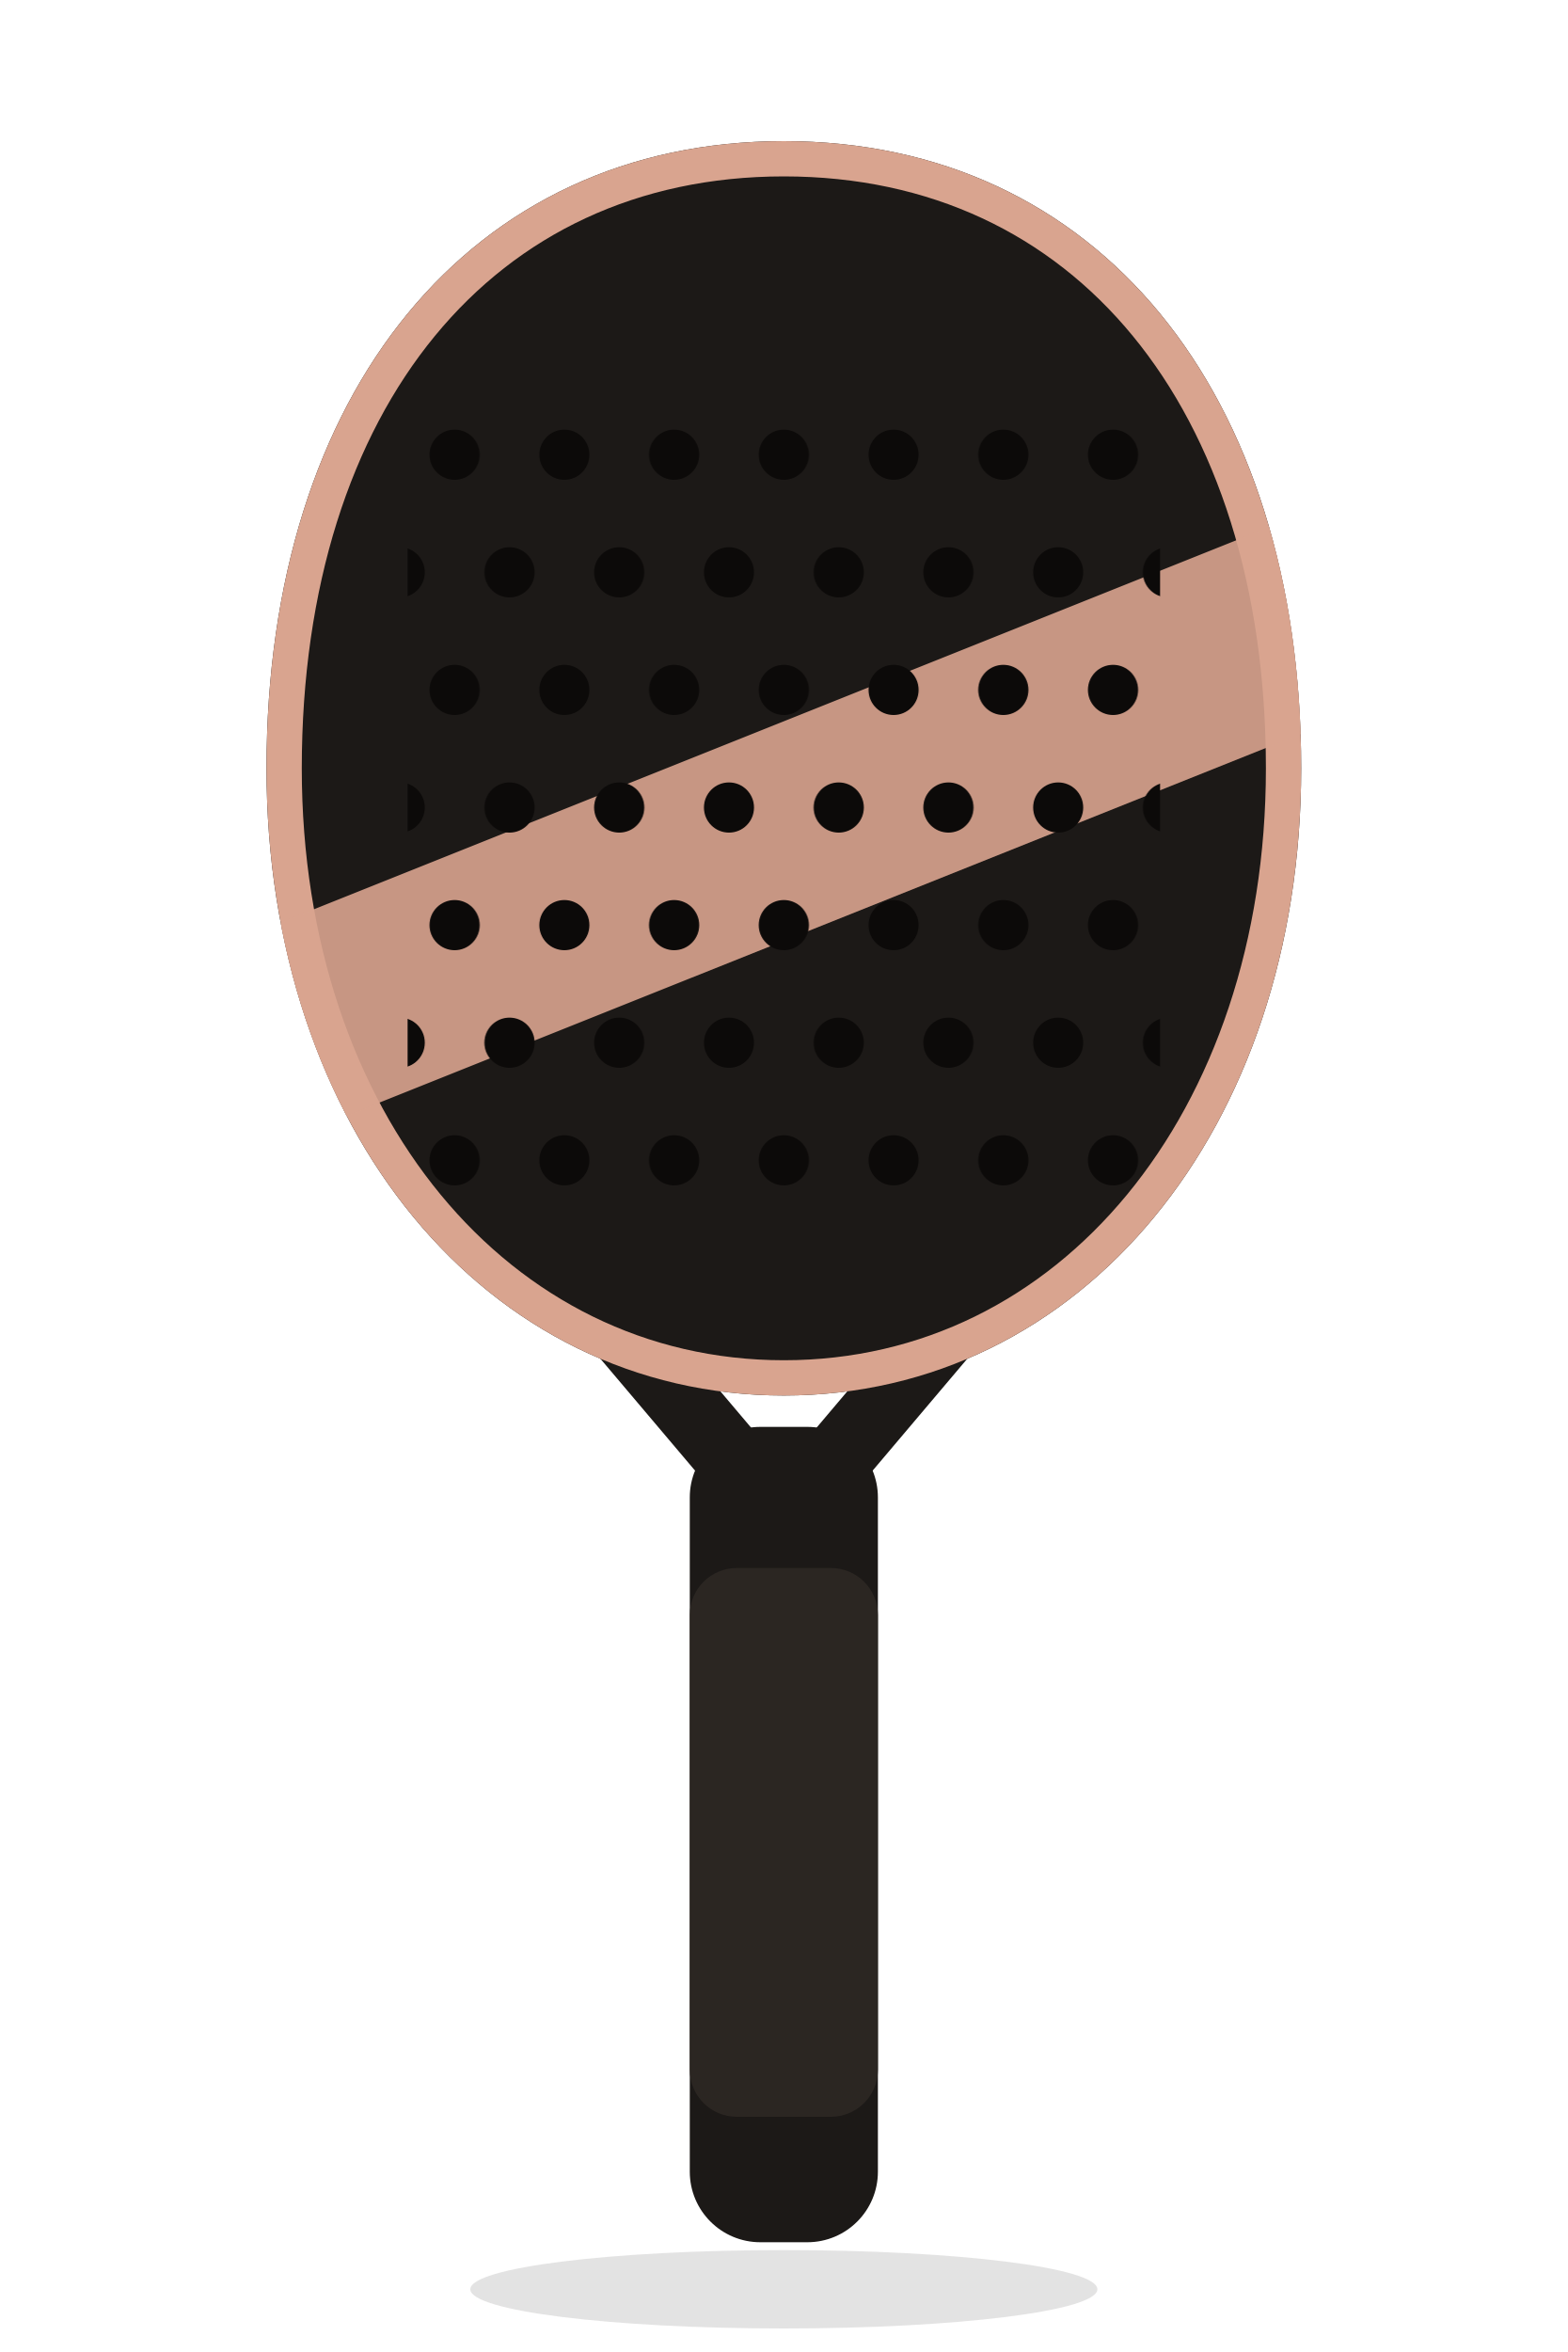
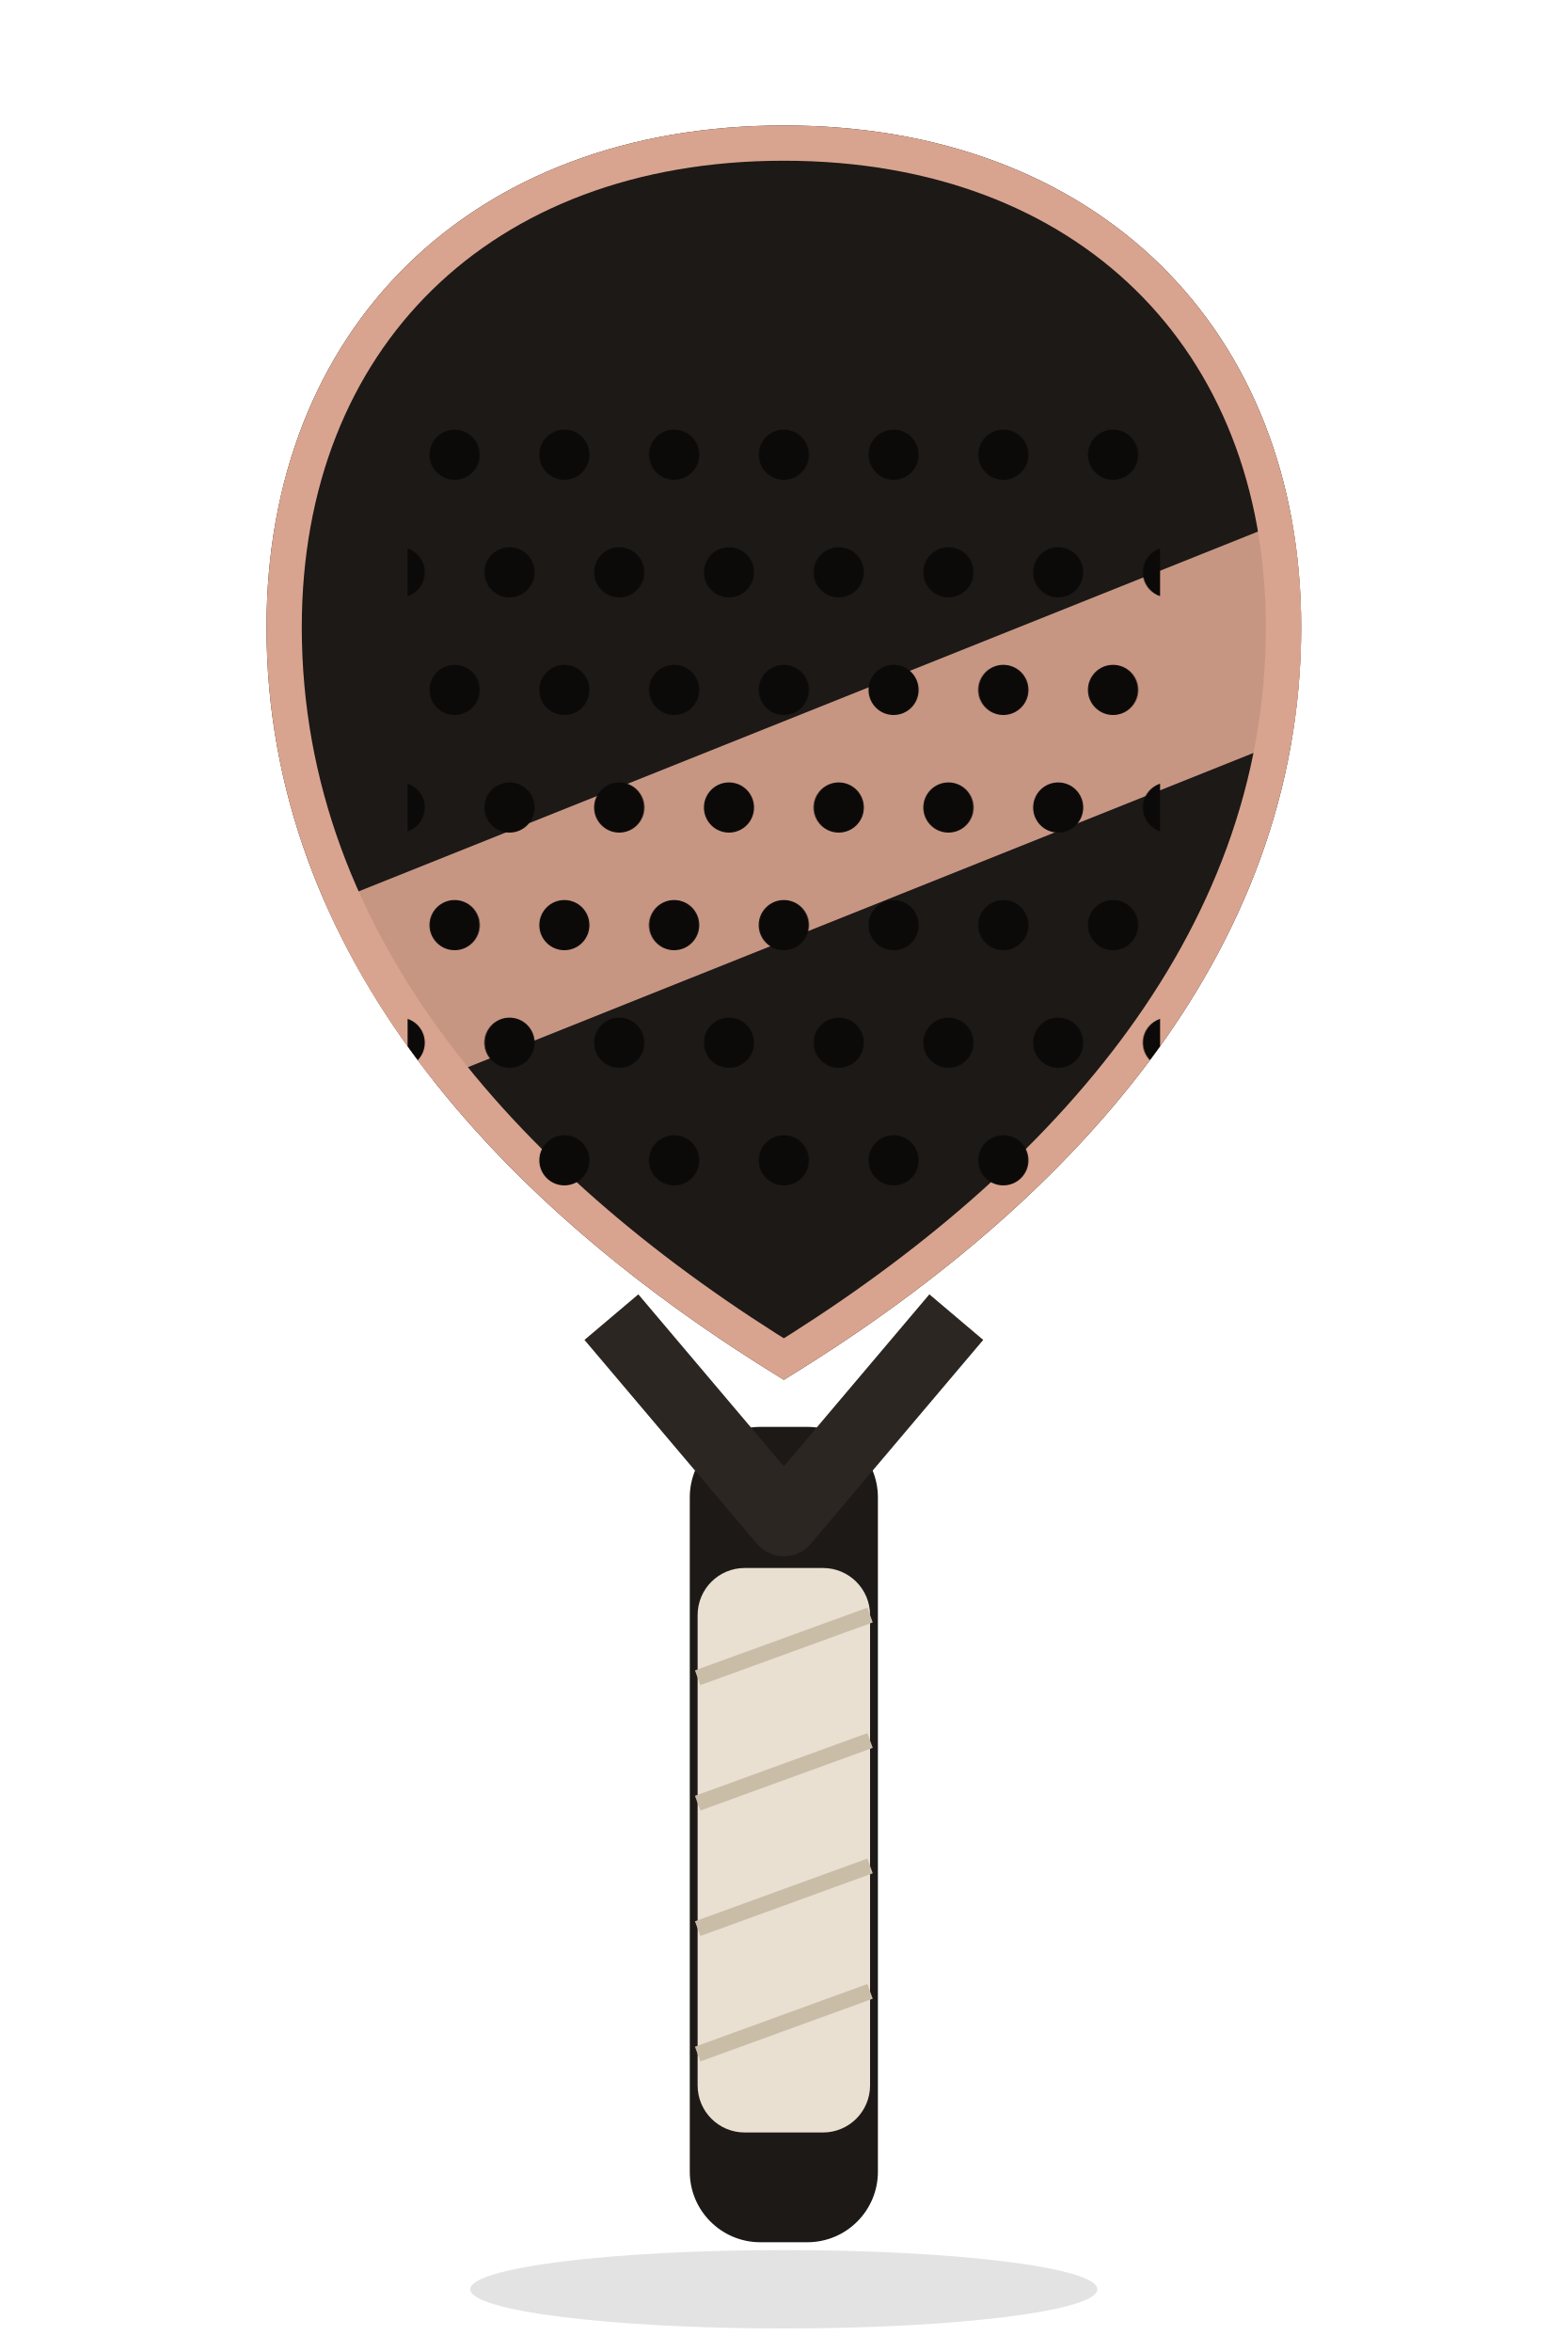
<svg xmlns="http://www.w3.org/2000/svg" viewBox="0 0 200 300">
  <defs>
    <clipPath id="c">
-       <path d="M100 18c40 0 66 32 66 80 0 46-28 80-66 80S34 144 34 98c0-48 26-80 66-80z" />
+       <path d="M100 16c40 0 66 26 66 64 0 42-30 74-66 96-36-22-66-54-66-96 0-38 26-64 66-64z" />
    </clipPath>
    <pattern id="h" width="14" height="30" patternUnits="userSpaceOnUse" x="51" y="51">
      <circle cx="7" cy="7" r="3.2" fill="#0c0a09" />
      <circle cx="14" cy="22" r="3.2" fill="#0c0a09" />
      <circle cx="0" cy="22" r="3.2" fill="#0c0a09" />
    </pattern>
  </defs>
  <ellipse cx="100" cy="292" rx="40" ry="5" fill="#14110f" opacity=".12" />
  <rect x="88" y="182" width="24" height="104" rx="9" fill="#1c1917" />
-   <rect x="88" y="200" width="24" height="70" rx="6" fill="#2b2622" />
-   <path d="M78 168l22 26 22-26" fill="none" stroke="#1c1917" stroke-width="9" stroke-linejoin="round" />
-   <path d="M100 18c40 0 66 32 66 80 0 46-28 80-66 80S34 144 34 98c0-48 26-80 66-80z" fill="#1c1917" />
+   <rect x="89" y="200" width="22" height="72" rx="6" fill="#e9e0d1" />
+   <path d="M89 214l22-8M89 230l22-8M89 246l22-8M89 262l22-8" stroke="#c9bda8" stroke-width="2" />
+   <path d="M78 168l22 26 22-26" fill="none" stroke="#2b2622" stroke-width="9" stroke-linejoin="round" />
+   <path d="M100 16c40 0 66 26 66 64 0 42-30 74-66 96-36-22-66-54-66-96 0-38 26-64 66-64z" fill="#1c1917" />
  <g clip-path="url(#c)">
-     <path d="M100 18c40 0 66 32 66 80 0 46-28 80-66 80S34 144 34 98c0-48 26-80 66-80z" fill="none" stroke="#d9a48f" stroke-width="9" />
+     <path d="M100 16c40 0 66 26 66 64 0 42-30 74-66 96-36-22-66-54-66-96 0-38 26-64 66-64z" fill="none" stroke="#d9a48f" stroke-width="9" />
    <path d="M30 120 L170 64 L170 92 L30 148z" fill="#d9a48f" opacity=".9" />
    <rect x="52" y="50" width="96" height="108" fill="url(#h)" />
  </g>
</svg>
